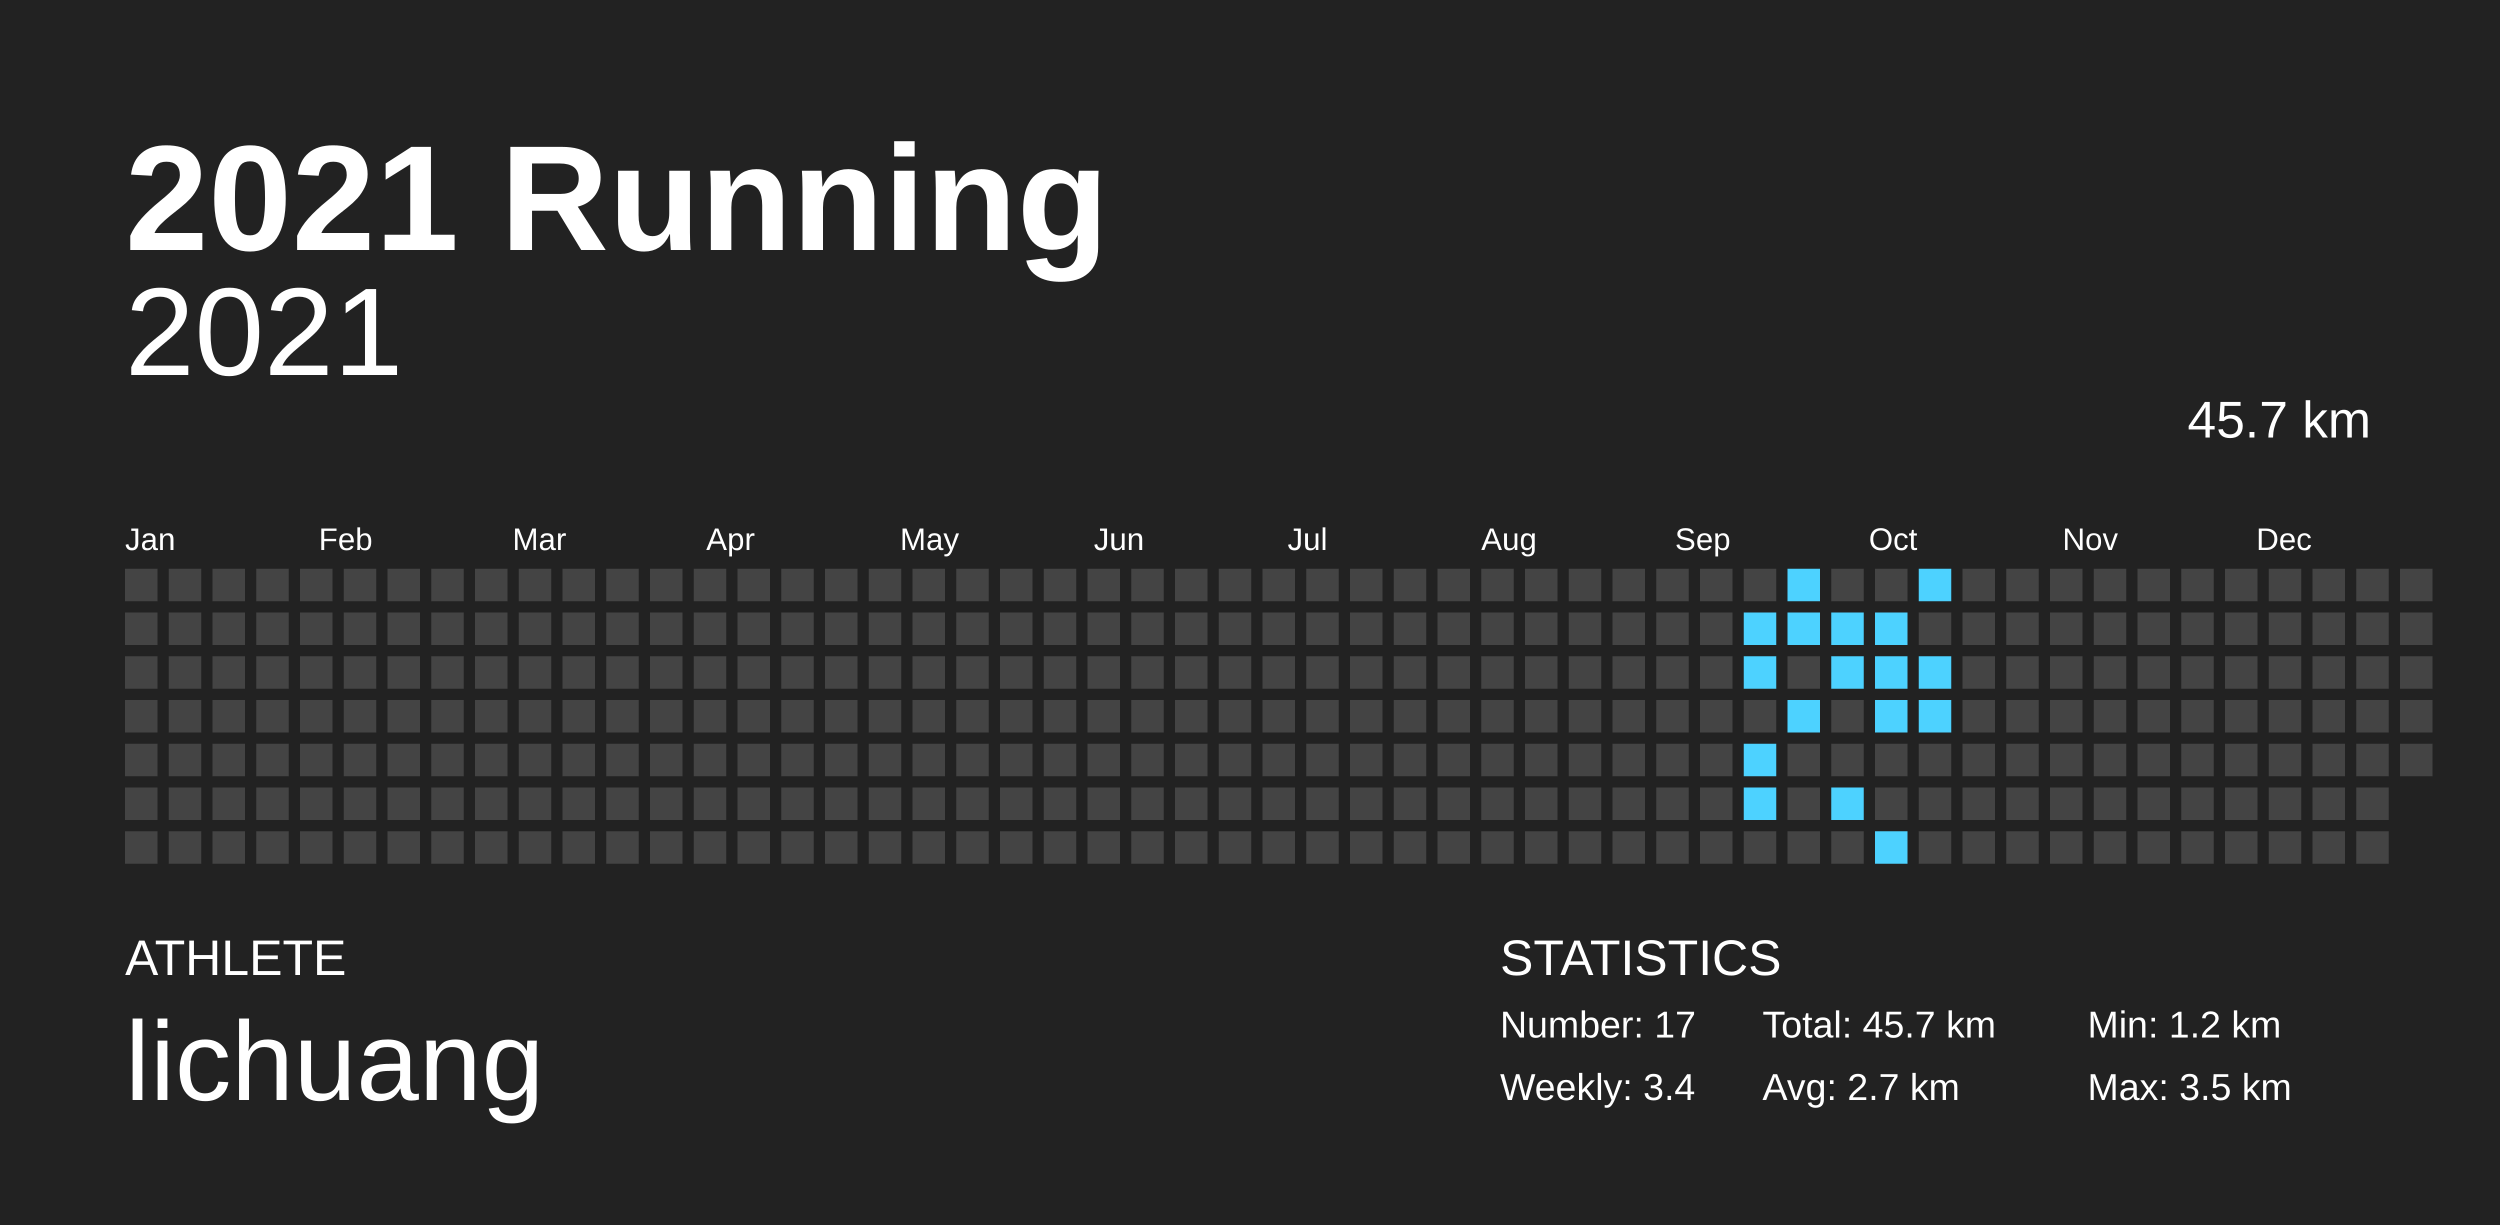
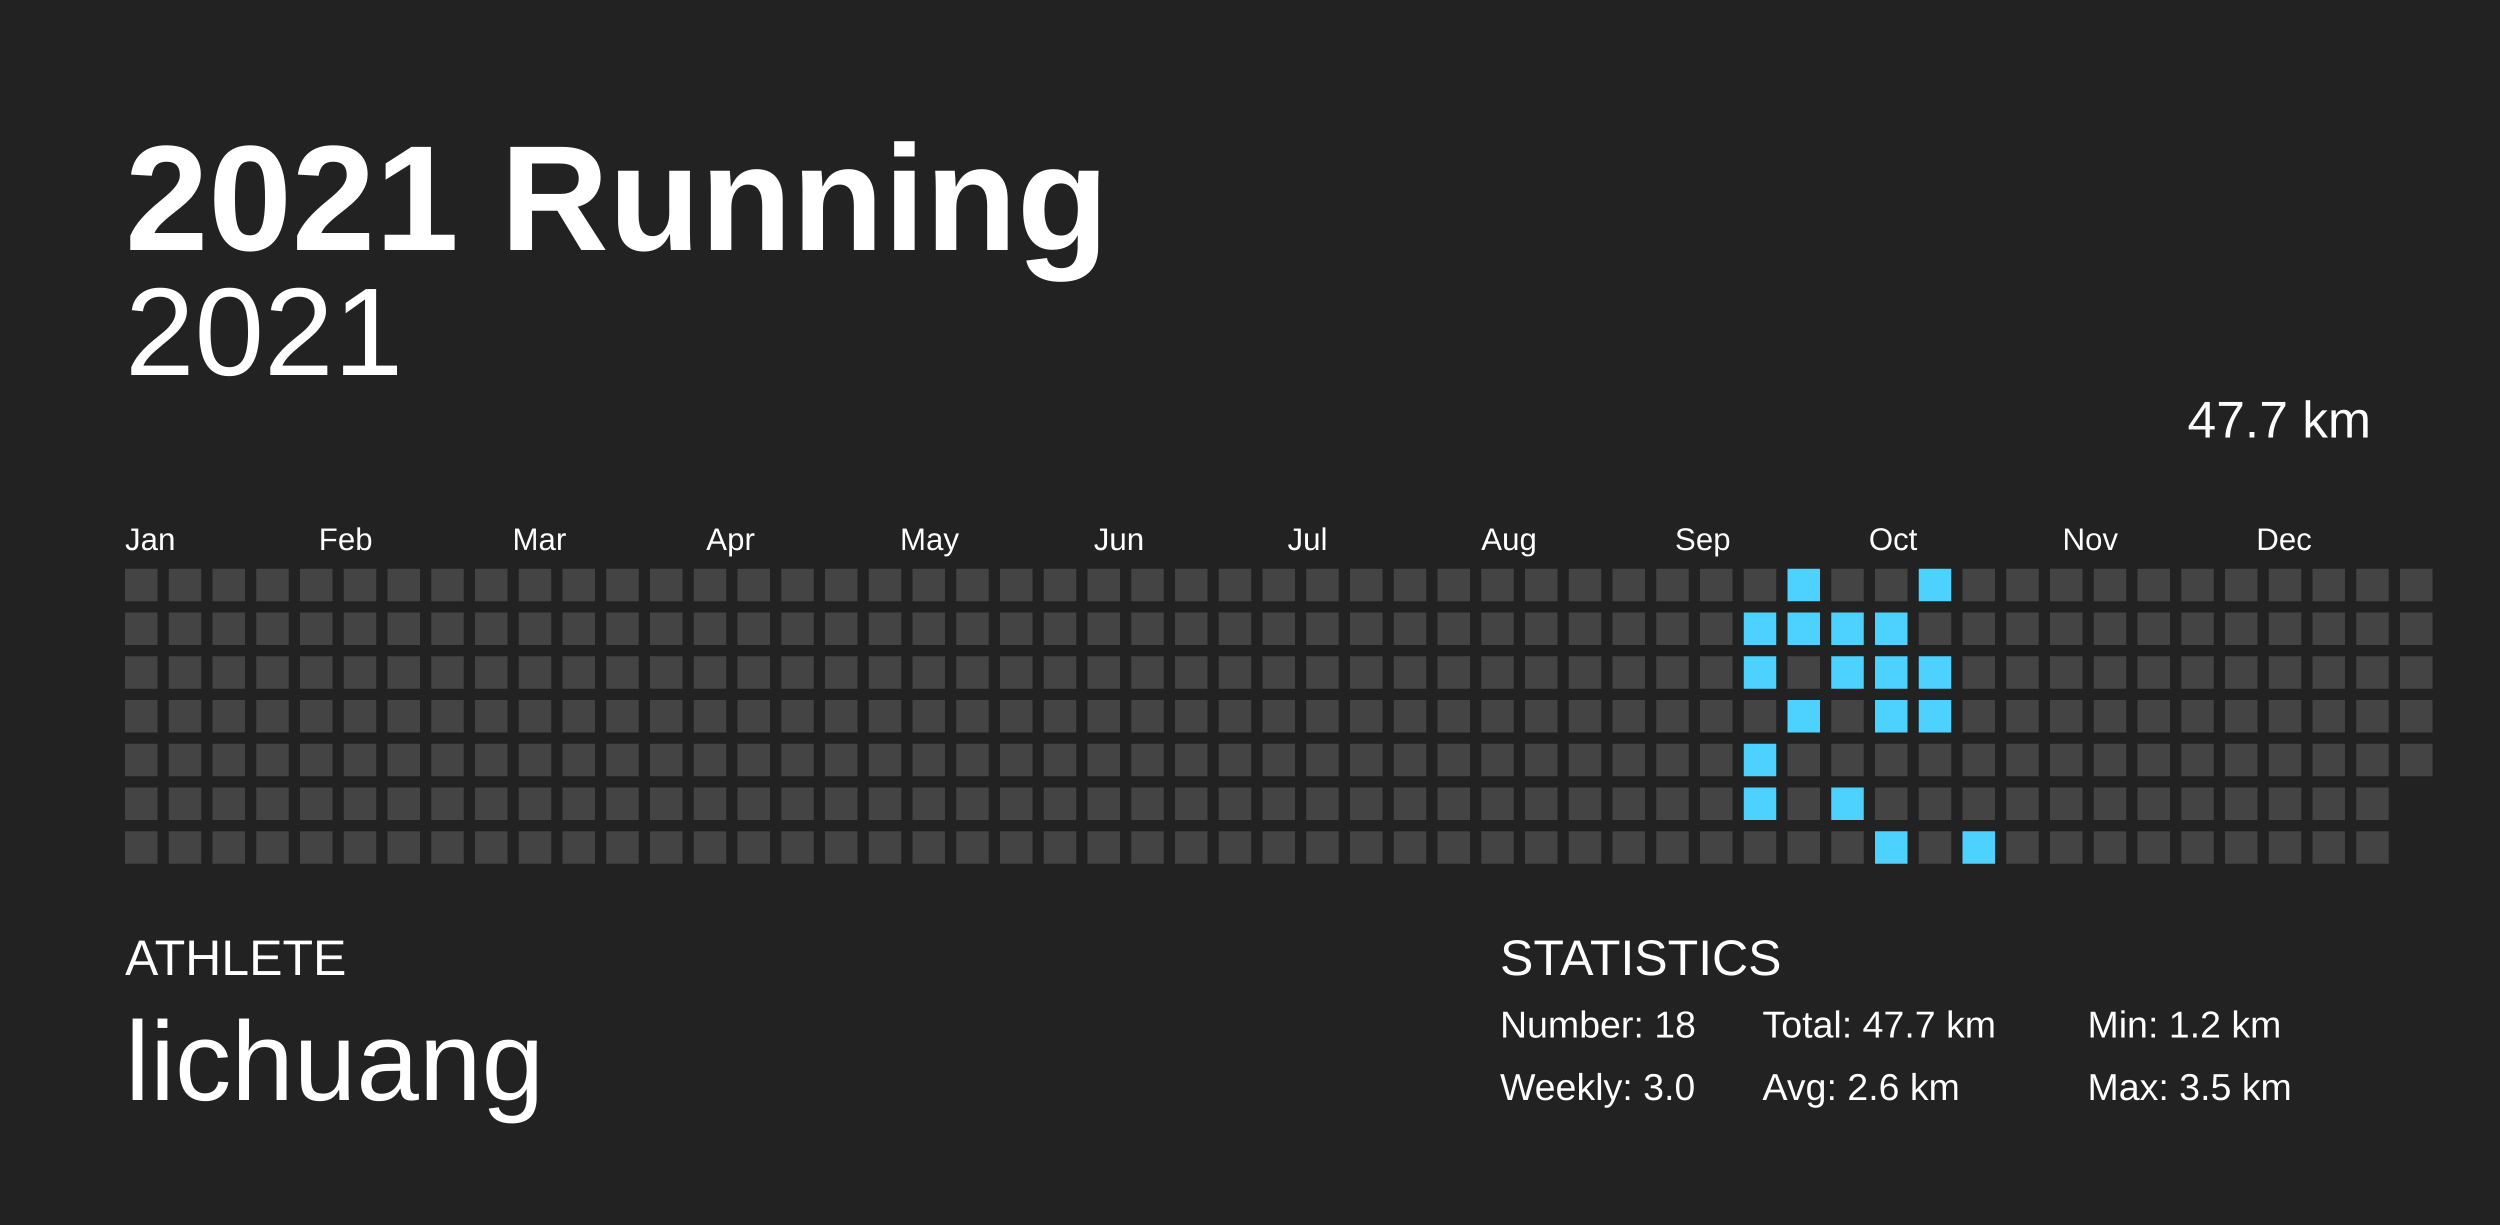
<svg xmlns="http://www.w3.org/2000/svg" baseProfile="full" height="98mm" version="1.1" viewBox="0,0,200,98" width="200mm">
  <defs />
  <rect fill="#222222" height="98" width="200" x="0" y="0" />
  <text fill="#FFFFFF" style="font-size:12px; font-family:Arial; font-weight:bold;" x="10" y="20">2021 Running</text>
  <text fill="#FFFFFF" style="font-size:4px; font-family:Arial" x="10" y="78">ATHLETE</text>
  <text fill="#FFFFFF" style="font-size:9px; font-family:Arial" x="10" y="88">lichuang</text>
  <text fill="#FFFFFF" style="font-size:4px; font-family:Arial" x="120" y="78">STATISTICS</text>
-   <text fill="#FFFFFF" style="font-size:3px; font-family:Arial" x="120" y="83">Number: 17</text>
-   <text fill="#FFFFFF" style="font-size:3px; font-family:Arial" x="120" y="88">Weekly: 3.4</text>
-   <text fill="#FFFFFF" style="font-size:3px; font-family:Arial" x="141" y="83">Total: 45.7 km</text>
-   <text fill="#FFFFFF" style="font-size:3px; font-family:Arial" x="141" y="88">Avg: 2.7 km</text>
+   <text fill="#FFFFFF" style="font-size:3px; font-family:Arial" x="120" y="83">Number: 18</text>
+   <text fill="#FFFFFF" style="font-size:3px; font-family:Arial" x="120" y="88">Weekly: 3.0</text>
+   <text fill="#FFFFFF" style="font-size:3px; font-family:Arial" x="141" y="83">Total: 47.7 km</text>
+   <text fill="#FFFFFF" style="font-size:3px; font-family:Arial" x="141" y="88">Avg: 2.6 km</text>
  <text fill="#FFFFFF" style="font-size:3px; font-family:Arial" x="167" y="83">Min: 1.2 km</text>
  <text fill="#FFFFFF" style="font-size:3px; font-family:Arial" x="167" y="88">Max: 3.5 km</text>
  <text alignment-baseline="hanging" fill="#FFFFFF" style="font-size:10.0px; font-family:Arial;" x="10" y="30">2021</text>
-   <text alignment-baseline="hanging" fill="#FFFFFF" style="font-size:4.125px; font-family:Arial;" x="175" y="35">45.7 km</text>
+   <text alignment-baseline="hanging" fill="#FFFFFF" style="font-size:4.125px; font-family:Arial;" x="175" y="35">47.7 km</text>
  <text fill="#FFFFFF" style="font-size:2.5px; font-family:Arial" x="10.0" y="44">Jan</text>
  <text fill="#FFFFFF" style="font-size:2.5px; font-family:Arial" x="25.5" y="44">Feb</text>
  <text fill="#FFFFFF" style="font-size:2.5px; font-family:Arial" x="41.0" y="44">Mar</text>
  <text fill="#FFFFFF" style="font-size:2.5px; font-family:Arial" x="56.5" y="44">Apr</text>
  <text fill="#FFFFFF" style="font-size:2.5px; font-family:Arial" x="72.0" y="44">May</text>
  <text fill="#FFFFFF" style="font-size:2.5px; font-family:Arial" x="87.5" y="44">Jun</text>
  <text fill="#FFFFFF" style="font-size:2.5px; font-family:Arial" x="103.0" y="44">Jul</text>
  <text fill="#FFFFFF" style="font-size:2.5px; font-family:Arial" x="118.5" y="44">Aug</text>
  <text fill="#FFFFFF" style="font-size:2.5px; font-family:Arial" x="134.0" y="44">Sep</text>
  <text fill="#FFFFFF" style="font-size:2.5px; font-family:Arial" x="149.5" y="44">Oct</text>
  <text fill="#FFFFFF" style="font-size:2.5px; font-family:Arial" x="165.0" y="44">Nov</text>
  <text fill="#FFFFFF" style="font-size:2.5px; font-family:Arial" x="180.5" y="44">Dec</text>
  <rect fill="#444444" height="2.6" width="2.6" x="10.0" y="45.5" />
  <rect fill="#444444" height="2.6" width="2.6" x="10.0" y="49.0" />
  <rect fill="#444444" height="2.6" width="2.6" x="10.0" y="52.5" />
  <rect fill="#444444" height="2.6" width="2.6" x="10.0" y="56.0" />
  <rect fill="#444444" height="2.6" width="2.6" x="10.0" y="59.5" />
  <rect fill="#444444" height="2.6" width="2.6" x="10.0" y="63.0" />
  <rect fill="#444444" height="2.6" width="2.6" x="10.0" y="66.5" />
  <rect fill="#444444" height="2.6" width="2.6" x="13.5" y="45.5" />
  <rect fill="#444444" height="2.6" width="2.6" x="13.5" y="49.0" />
  <rect fill="#444444" height="2.6" width="2.6" x="13.5" y="52.5" />
  <rect fill="#444444" height="2.6" width="2.6" x="13.5" y="56.0" />
  <rect fill="#444444" height="2.6" width="2.6" x="13.5" y="59.5" />
  <rect fill="#444444" height="2.6" width="2.6" x="13.5" y="63.0" />
  <rect fill="#444444" height="2.6" width="2.6" x="13.5" y="66.5" />
  <rect fill="#444444" height="2.6" width="2.6" x="17.0" y="45.5" />
  <rect fill="#444444" height="2.6" width="2.6" x="17.0" y="49.0" />
  <rect fill="#444444" height="2.6" width="2.6" x="17.0" y="52.5" />
  <rect fill="#444444" height="2.6" width="2.6" x="17.0" y="56.0" />
  <rect fill="#444444" height="2.6" width="2.6" x="17.0" y="59.5" />
  <rect fill="#444444" height="2.6" width="2.6" x="17.0" y="63.0" />
  <rect fill="#444444" height="2.6" width="2.6" x="17.0" y="66.5" />
  <rect fill="#444444" height="2.6" width="2.6" x="20.5" y="45.5" />
  <rect fill="#444444" height="2.6" width="2.6" x="20.5" y="49.0" />
  <rect fill="#444444" height="2.6" width="2.6" x="20.5" y="52.5" />
  <rect fill="#444444" height="2.6" width="2.6" x="20.5" y="56.0" />
  <rect fill="#444444" height="2.6" width="2.6" x="20.5" y="59.5" />
  <rect fill="#444444" height="2.6" width="2.6" x="20.5" y="63.0" />
  <rect fill="#444444" height="2.6" width="2.6" x="20.5" y="66.5" />
  <rect fill="#444444" height="2.6" width="2.6" x="24.0" y="45.5" />
  <rect fill="#444444" height="2.6" width="2.6" x="24.0" y="49.0" />
  <rect fill="#444444" height="2.6" width="2.6" x="24.0" y="52.5" />
  <rect fill="#444444" height="2.6" width="2.6" x="24.0" y="56.0" />
  <rect fill="#444444" height="2.6" width="2.6" x="24.0" y="59.5" />
  <rect fill="#444444" height="2.6" width="2.6" x="24.0" y="63.0" />
  <rect fill="#444444" height="2.6" width="2.6" x="24.0" y="66.5" />
  <rect fill="#444444" height="2.6" width="2.6" x="27.5" y="45.5" />
  <rect fill="#444444" height="2.6" width="2.6" x="27.5" y="49.0" />
  <rect fill="#444444" height="2.6" width="2.6" x="27.5" y="52.5" />
  <rect fill="#444444" height="2.6" width="2.6" x="27.5" y="56.0" />
  <rect fill="#444444" height="2.6" width="2.6" x="27.5" y="59.5" />
  <rect fill="#444444" height="2.6" width="2.6" x="27.5" y="63.0" />
  <rect fill="#444444" height="2.6" width="2.6" x="27.5" y="66.5" />
  <rect fill="#444444" height="2.6" width="2.6" x="31.0" y="45.5" />
  <rect fill="#444444" height="2.6" width="2.6" x="31.0" y="49.0" />
  <rect fill="#444444" height="2.6" width="2.6" x="31.0" y="52.5" />
  <rect fill="#444444" height="2.6" width="2.6" x="31.0" y="56.0" />
  <rect fill="#444444" height="2.6" width="2.6" x="31.0" y="59.5" />
  <rect fill="#444444" height="2.6" width="2.6" x="31.0" y="63.0" />
  <rect fill="#444444" height="2.6" width="2.6" x="31.0" y="66.5" />
  <rect fill="#444444" height="2.6" width="2.6" x="34.5" y="45.5" />
  <rect fill="#444444" height="2.6" width="2.6" x="34.5" y="49.0" />
  <rect fill="#444444" height="2.6" width="2.6" x="34.5" y="52.5" />
  <rect fill="#444444" height="2.6" width="2.6" x="34.5" y="56.0" />
  <rect fill="#444444" height="2.6" width="2.6" x="34.5" y="59.5" />
  <rect fill="#444444" height="2.6" width="2.6" x="34.5" y="63.0" />
  <rect fill="#444444" height="2.6" width="2.6" x="34.5" y="66.5" />
  <rect fill="#444444" height="2.6" width="2.6" x="38.0" y="45.5" />
  <rect fill="#444444" height="2.6" width="2.6" x="38.0" y="49.0" />
  <rect fill="#444444" height="2.6" width="2.6" x="38.0" y="52.5" />
  <rect fill="#444444" height="2.6" width="2.6" x="38.0" y="56.0" />
  <rect fill="#444444" height="2.6" width="2.6" x="38.0" y="59.5" />
  <rect fill="#444444" height="2.6" width="2.6" x="38.0" y="63.0" />
  <rect fill="#444444" height="2.6" width="2.6" x="38.0" y="66.5" />
  <rect fill="#444444" height="2.6" width="2.6" x="41.5" y="45.5" />
  <rect fill="#444444" height="2.6" width="2.6" x="41.5" y="49.0" />
  <rect fill="#444444" height="2.6" width="2.6" x="41.5" y="52.5" />
  <rect fill="#444444" height="2.6" width="2.6" x="41.5" y="56.0" />
  <rect fill="#444444" height="2.6" width="2.6" x="41.5" y="59.5" />
  <rect fill="#444444" height="2.6" width="2.6" x="41.5" y="63.0" />
  <rect fill="#444444" height="2.6" width="2.6" x="41.5" y="66.5" />
  <rect fill="#444444" height="2.6" width="2.6" x="45.0" y="45.5" />
  <rect fill="#444444" height="2.6" width="2.6" x="45.0" y="49.0" />
  <rect fill="#444444" height="2.6" width="2.6" x="45.0" y="52.5" />
  <rect fill="#444444" height="2.6" width="2.6" x="45.0" y="56.0" />
  <rect fill="#444444" height="2.6" width="2.6" x="45.0" y="59.5" />
  <rect fill="#444444" height="2.6" width="2.6" x="45.0" y="63.0" />
  <rect fill="#444444" height="2.6" width="2.6" x="45.0" y="66.5" />
  <rect fill="#444444" height="2.6" width="2.6" x="48.5" y="45.5" />
  <rect fill="#444444" height="2.6" width="2.6" x="48.5" y="49.0" />
  <rect fill="#444444" height="2.6" width="2.6" x="48.5" y="52.5" />
  <rect fill="#444444" height="2.6" width="2.6" x="48.5" y="56.0" />
  <rect fill="#444444" height="2.6" width="2.6" x="48.5" y="59.5" />
  <rect fill="#444444" height="2.6" width="2.6" x="48.5" y="63.0" />
  <rect fill="#444444" height="2.6" width="2.6" x="48.5" y="66.5" />
  <rect fill="#444444" height="2.6" width="2.6" x="52.0" y="45.5" />
  <rect fill="#444444" height="2.6" width="2.6" x="52.0" y="49.0" />
  <rect fill="#444444" height="2.6" width="2.6" x="52.0" y="52.5" />
  <rect fill="#444444" height="2.6" width="2.6" x="52.0" y="56.0" />
  <rect fill="#444444" height="2.6" width="2.6" x="52.0" y="59.5" />
  <rect fill="#444444" height="2.6" width="2.6" x="52.0" y="63.0" />
  <rect fill="#444444" height="2.6" width="2.6" x="52.0" y="66.5" />
  <rect fill="#444444" height="2.6" width="2.6" x="55.5" y="45.5" />
  <rect fill="#444444" height="2.6" width="2.6" x="55.5" y="49.0" />
  <rect fill="#444444" height="2.6" width="2.6" x="55.5" y="52.5" />
  <rect fill="#444444" height="2.6" width="2.6" x="55.5" y="56.0" />
  <rect fill="#444444" height="2.6" width="2.6" x="55.5" y="59.5" />
  <rect fill="#444444" height="2.6" width="2.6" x="55.5" y="63.0" />
  <rect fill="#444444" height="2.6" width="2.6" x="55.5" y="66.5" />
  <rect fill="#444444" height="2.6" width="2.6" x="59.0" y="45.5" />
  <rect fill="#444444" height="2.6" width="2.6" x="59.0" y="49.0" />
  <rect fill="#444444" height="2.6" width="2.6" x="59.0" y="52.5" />
  <rect fill="#444444" height="2.6" width="2.6" x="59.0" y="56.0" />
  <rect fill="#444444" height="2.6" width="2.6" x="59.0" y="59.5" />
  <rect fill="#444444" height="2.6" width="2.6" x="59.0" y="63.0" />
  <rect fill="#444444" height="2.6" width="2.6" x="59.0" y="66.5" />
  <rect fill="#444444" height="2.6" width="2.6" x="62.5" y="45.5" />
  <rect fill="#444444" height="2.6" width="2.6" x="62.5" y="49.0" />
  <rect fill="#444444" height="2.6" width="2.6" x="62.5" y="52.5" />
  <rect fill="#444444" height="2.6" width="2.6" x="62.5" y="56.0" />
  <rect fill="#444444" height="2.6" width="2.6" x="62.5" y="59.5" />
  <rect fill="#444444" height="2.6" width="2.6" x="62.5" y="63.0" />
  <rect fill="#444444" height="2.6" width="2.6" x="62.5" y="66.5" />
  <rect fill="#444444" height="2.6" width="2.6" x="66.0" y="45.5" />
  <rect fill="#444444" height="2.6" width="2.6" x="66.0" y="49.0" />
  <rect fill="#444444" height="2.6" width="2.6" x="66.0" y="52.5" />
  <rect fill="#444444" height="2.6" width="2.6" x="66.0" y="56.0" />
  <rect fill="#444444" height="2.6" width="2.6" x="66.0" y="59.5" />
  <rect fill="#444444" height="2.6" width="2.6" x="66.0" y="63.0" />
  <rect fill="#444444" height="2.6" width="2.6" x="66.0" y="66.5" />
  <rect fill="#444444" height="2.6" width="2.6" x="69.5" y="45.5" />
  <rect fill="#444444" height="2.6" width="2.6" x="69.5" y="49.0" />
  <rect fill="#444444" height="2.6" width="2.6" x="69.5" y="52.5" />
  <rect fill="#444444" height="2.6" width="2.6" x="69.5" y="56.0" />
  <rect fill="#444444" height="2.6" width="2.6" x="69.5" y="59.5" />
  <rect fill="#444444" height="2.6" width="2.6" x="69.5" y="63.0" />
  <rect fill="#444444" height="2.6" width="2.6" x="69.5" y="66.5" />
  <rect fill="#444444" height="2.6" width="2.6" x="73.0" y="45.5" />
  <rect fill="#444444" height="2.6" width="2.6" x="73.0" y="49.0" />
  <rect fill="#444444" height="2.6" width="2.6" x="73.0" y="52.5" />
  <rect fill="#444444" height="2.6" width="2.6" x="73.0" y="56.0" />
  <rect fill="#444444" height="2.6" width="2.6" x="73.0" y="59.5" />
  <rect fill="#444444" height="2.6" width="2.6" x="73.0" y="63.0" />
  <rect fill="#444444" height="2.6" width="2.6" x="73.0" y="66.5" />
  <rect fill="#444444" height="2.6" width="2.6" x="76.5" y="45.5" />
  <rect fill="#444444" height="2.6" width="2.6" x="76.5" y="49.0" />
  <rect fill="#444444" height="2.6" width="2.6" x="76.5" y="52.5" />
  <rect fill="#444444" height="2.6" width="2.6" x="76.5" y="56.0" />
  <rect fill="#444444" height="2.6" width="2.6" x="76.5" y="59.5" />
  <rect fill="#444444" height="2.6" width="2.6" x="76.5" y="63.0" />
  <rect fill="#444444" height="2.6" width="2.6" x="76.5" y="66.5" />
  <rect fill="#444444" height="2.6" width="2.6" x="80.0" y="45.5" />
  <rect fill="#444444" height="2.6" width="2.6" x="80.0" y="49.0" />
  <rect fill="#444444" height="2.6" width="2.6" x="80.0" y="52.5" />
  <rect fill="#444444" height="2.6" width="2.6" x="80.0" y="56.0" />
  <rect fill="#444444" height="2.6" width="2.6" x="80.0" y="59.5" />
  <rect fill="#444444" height="2.6" width="2.6" x="80.0" y="63.0" />
  <rect fill="#444444" height="2.6" width="2.6" x="80.0" y="66.5" />
  <rect fill="#444444" height="2.6" width="2.6" x="83.5" y="45.5" />
  <rect fill="#444444" height="2.6" width="2.6" x="83.5" y="49.0" />
  <rect fill="#444444" height="2.6" width="2.6" x="83.5" y="52.5" />
  <rect fill="#444444" height="2.6" width="2.6" x="83.5" y="56.0" />
  <rect fill="#444444" height="2.6" width="2.6" x="83.5" y="59.5" />
  <rect fill="#444444" height="2.6" width="2.6" x="83.5" y="63.0" />
  <rect fill="#444444" height="2.6" width="2.6" x="83.5" y="66.5" />
  <rect fill="#444444" height="2.6" width="2.6" x="87.0" y="45.5" />
  <rect fill="#444444" height="2.6" width="2.6" x="87.0" y="49.0" />
  <rect fill="#444444" height="2.6" width="2.6" x="87.0" y="52.5" />
  <rect fill="#444444" height="2.6" width="2.6" x="87.0" y="56.0" />
  <rect fill="#444444" height="2.6" width="2.6" x="87.0" y="59.5" />
  <rect fill="#444444" height="2.6" width="2.6" x="87.0" y="63.0" />
  <rect fill="#444444" height="2.6" width="2.6" x="87.0" y="66.5" />
  <rect fill="#444444" height="2.6" width="2.6" x="90.5" y="45.5" />
  <rect fill="#444444" height="2.6" width="2.6" x="90.5" y="49.0" />
  <rect fill="#444444" height="2.6" width="2.6" x="90.5" y="52.5" />
  <rect fill="#444444" height="2.6" width="2.6" x="90.5" y="56.0" />
  <rect fill="#444444" height="2.6" width="2.6" x="90.5" y="59.5" />
  <rect fill="#444444" height="2.6" width="2.6" x="90.5" y="63.0" />
  <rect fill="#444444" height="2.6" width="2.6" x="90.5" y="66.5" />
  <rect fill="#444444" height="2.6" width="2.6" x="94.0" y="45.5" />
  <rect fill="#444444" height="2.6" width="2.6" x="94.0" y="49.0" />
  <rect fill="#444444" height="2.6" width="2.6" x="94.0" y="52.5" />
  <rect fill="#444444" height="2.6" width="2.6" x="94.0" y="56.0" />
  <rect fill="#444444" height="2.6" width="2.6" x="94.0" y="59.5" />
  <rect fill="#444444" height="2.6" width="2.6" x="94.0" y="63.0" />
  <rect fill="#444444" height="2.6" width="2.6" x="94.0" y="66.5" />
  <rect fill="#444444" height="2.6" width="2.6" x="97.5" y="45.5" />
  <rect fill="#444444" height="2.6" width="2.6" x="97.5" y="49.0" />
  <rect fill="#444444" height="2.6" width="2.6" x="97.5" y="52.5" />
  <rect fill="#444444" height="2.6" width="2.6" x="97.5" y="56.0" />
  <rect fill="#444444" height="2.6" width="2.6" x="97.5" y="59.5" />
  <rect fill="#444444" height="2.6" width="2.6" x="97.5" y="63.0" />
  <rect fill="#444444" height="2.6" width="2.6" x="97.5" y="66.5" />
  <rect fill="#444444" height="2.6" width="2.6" x="101.0" y="45.5" />
  <rect fill="#444444" height="2.6" width="2.6" x="101.0" y="49.0" />
  <rect fill="#444444" height="2.6" width="2.6" x="101.0" y="52.5" />
  <rect fill="#444444" height="2.6" width="2.6" x="101.0" y="56.0" />
  <rect fill="#444444" height="2.6" width="2.6" x="101.0" y="59.5" />
  <rect fill="#444444" height="2.6" width="2.6" x="101.0" y="63.0" />
  <rect fill="#444444" height="2.6" width="2.6" x="101.0" y="66.5" />
  <rect fill="#444444" height="2.6" width="2.6" x="104.5" y="45.5" />
  <rect fill="#444444" height="2.6" width="2.6" x="104.5" y="49.0" />
  <rect fill="#444444" height="2.6" width="2.6" x="104.5" y="52.5" />
  <rect fill="#444444" height="2.6" width="2.6" x="104.5" y="56.0" />
  <rect fill="#444444" height="2.6" width="2.6" x="104.5" y="59.5" />
  <rect fill="#444444" height="2.6" width="2.6" x="104.5" y="63.0" />
  <rect fill="#444444" height="2.6" width="2.6" x="104.5" y="66.5" />
  <rect fill="#444444" height="2.6" width="2.6" x="108.0" y="45.5" />
  <rect fill="#444444" height="2.6" width="2.6" x="108.0" y="49.0" />
  <rect fill="#444444" height="2.6" width="2.6" x="108.0" y="52.5" />
  <rect fill="#444444" height="2.6" width="2.6" x="108.0" y="56.0" />
  <rect fill="#444444" height="2.6" width="2.6" x="108.0" y="59.5" />
  <rect fill="#444444" height="2.6" width="2.6" x="108.0" y="63.0" />
  <rect fill="#444444" height="2.6" width="2.6" x="108.0" y="66.5" />
  <rect fill="#444444" height="2.6" width="2.6" x="111.5" y="45.5" />
  <rect fill="#444444" height="2.6" width="2.6" x="111.5" y="49.0" />
  <rect fill="#444444" height="2.6" width="2.6" x="111.5" y="52.5" />
  <rect fill="#444444" height="2.6" width="2.6" x="111.5" y="56.0" />
  <rect fill="#444444" height="2.6" width="2.6" x="111.5" y="59.5" />
  <rect fill="#444444" height="2.6" width="2.6" x="111.5" y="63.0" />
  <rect fill="#444444" height="2.6" width="2.6" x="111.5" y="66.5" />
  <rect fill="#444444" height="2.6" width="2.6" x="115.0" y="45.5" />
  <rect fill="#444444" height="2.6" width="2.6" x="115.0" y="49.0" />
  <rect fill="#444444" height="2.6" width="2.6" x="115.0" y="52.5" />
  <rect fill="#444444" height="2.6" width="2.6" x="115.0" y="56.0" />
  <rect fill="#444444" height="2.6" width="2.6" x="115.0" y="59.5" />
  <rect fill="#444444" height="2.6" width="2.6" x="115.0" y="63.0" />
  <rect fill="#444444" height="2.6" width="2.6" x="115.0" y="66.5" />
  <rect fill="#444444" height="2.6" width="2.6" x="118.5" y="45.5" />
  <rect fill="#444444" height="2.6" width="2.6" x="118.5" y="49.0" />
  <rect fill="#444444" height="2.6" width="2.6" x="118.5" y="52.5" />
  <rect fill="#444444" height="2.6" width="2.6" x="118.5" y="56.0" />
  <rect fill="#444444" height="2.6" width="2.6" x="118.5" y="59.5" />
  <rect fill="#444444" height="2.6" width="2.6" x="118.5" y="63.0" />
  <rect fill="#444444" height="2.6" width="2.6" x="118.5" y="66.5" />
  <rect fill="#444444" height="2.6" width="2.6" x="122.0" y="45.5" />
  <rect fill="#444444" height="2.6" width="2.6" x="122.0" y="49.0" />
  <rect fill="#444444" height="2.6" width="2.6" x="122.0" y="52.5" />
  <rect fill="#444444" height="2.6" width="2.6" x="122.0" y="56.0" />
  <rect fill="#444444" height="2.6" width="2.6" x="122.0" y="59.5" />
  <rect fill="#444444" height="2.6" width="2.6" x="122.0" y="63.0" />
  <rect fill="#444444" height="2.6" width="2.6" x="122.0" y="66.5" />
  <rect fill="#444444" height="2.6" width="2.6" x="125.5" y="45.5" />
  <rect fill="#444444" height="2.6" width="2.6" x="125.5" y="49.0" />
  <rect fill="#444444" height="2.6" width="2.6" x="125.5" y="52.5" />
  <rect fill="#444444" height="2.6" width="2.6" x="125.5" y="56.0" />
  <rect fill="#444444" height="2.6" width="2.6" x="125.5" y="59.5" />
  <rect fill="#444444" height="2.6" width="2.6" x="125.5" y="63.0" />
  <rect fill="#444444" height="2.6" width="2.6" x="125.5" y="66.5" />
  <rect fill="#444444" height="2.6" width="2.6" x="129.0" y="45.5" />
  <rect fill="#444444" height="2.6" width="2.6" x="129.0" y="49.0" />
  <rect fill="#444444" height="2.6" width="2.6" x="129.0" y="52.5" />
  <rect fill="#444444" height="2.6" width="2.6" x="129.0" y="56.0" />
  <rect fill="#444444" height="2.6" width="2.6" x="129.0" y="59.5" />
  <rect fill="#444444" height="2.6" width="2.6" x="129.0" y="63.0" />
  <rect fill="#444444" height="2.6" width="2.6" x="129.0" y="66.5" />
  <rect fill="#444444" height="2.6" width="2.6" x="132.5" y="45.5" />
  <rect fill="#444444" height="2.6" width="2.6" x="132.5" y="49.0" />
  <rect fill="#444444" height="2.6" width="2.6" x="132.5" y="52.5" />
  <rect fill="#444444" height="2.6" width="2.6" x="132.5" y="56.0" />
  <rect fill="#444444" height="2.6" width="2.6" x="132.5" y="59.5" />
  <rect fill="#444444" height="2.6" width="2.6" x="132.5" y="63.0" />
  <rect fill="#444444" height="2.6" width="2.6" x="132.5" y="66.5" />
  <rect fill="#444444" height="2.6" width="2.6" x="136.0" y="45.5" />
  <rect fill="#444444" height="2.6" width="2.6" x="136.0" y="49.0" />
  <rect fill="#444444" height="2.6" width="2.6" x="136.0" y="52.5" />
  <rect fill="#444444" height="2.6" width="2.6" x="136.0" y="56.0" />
  <rect fill="#444444" height="2.6" width="2.6" x="136.0" y="59.5" />
  <rect fill="#444444" height="2.6" width="2.6" x="136.0" y="63.0" />
  <rect fill="#444444" height="2.6" width="2.6" x="136.0" y="66.5" />
  <rect fill="#444444" height="2.6" width="2.6" x="139.5" y="45.5" />
  <rect fill="#4dd2ff" height="2.6" width="2.6" x="139.5" y="49.0" />
  <rect fill="#4dd2ff" height="2.6" width="2.6" x="139.5" y="52.5" />
  <rect fill="#444444" height="2.6" width="2.6" x="139.5" y="56.0" />
  <rect fill="#4dd2ff" height="2.6" width="2.6" x="139.5" y="59.5" />
  <rect fill="#4dd2ff" height="2.6" width="2.6" x="139.5" y="63.0" />
  <rect fill="#444444" height="2.6" width="2.6" x="139.5" y="66.5" />
  <rect fill="#4dd2ff" height="2.6" width="2.6" x="143.0" y="45.5" />
  <rect fill="#4dd2ff" height="2.6" width="2.6" x="143.0" y="49.0" />
  <rect fill="#444444" height="2.6" width="2.6" x="143.0" y="52.5" />
  <rect fill="#4dd2ff" height="2.6" width="2.6" x="143.0" y="56.0" />
  <rect fill="#444444" height="2.6" width="2.6" x="143.0" y="59.5" />
  <rect fill="#444444" height="2.6" width="2.6" x="143.0" y="63.0" />
  <rect fill="#444444" height="2.6" width="2.6" x="143.0" y="66.5" />
  <rect fill="#444444" height="2.6" width="2.6" x="146.5" y="45.5" />
  <rect fill="#4dd2ff" height="2.6" width="2.6" x="146.5" y="49.0" />
  <rect fill="#4dd2ff" height="2.6" width="2.6" x="146.5" y="52.5" />
  <rect fill="#444444" height="2.6" width="2.6" x="146.5" y="56.0" />
  <rect fill="#444444" height="2.6" width="2.6" x="146.5" y="59.5" />
  <rect fill="#4dd2ff" height="2.6" width="2.6" x="146.5" y="63.0" />
  <rect fill="#444444" height="2.6" width="2.6" x="146.5" y="66.5" />
  <rect fill="#444444" height="2.6" width="2.6" x="150.0" y="45.5" />
  <rect fill="#4dd2ff" height="2.6" width="2.6" x="150.0" y="49.0" />
  <rect fill="#4dd2ff" height="2.6" width="2.6" x="150.0" y="52.5" />
  <rect fill="#4dd2ff" height="2.6" width="2.6" x="150.0" y="56.0" />
  <rect fill="#444444" height="2.6" width="2.6" x="150.0" y="59.5" />
  <rect fill="#444444" height="2.6" width="2.6" x="150.0" y="63.0" />
  <rect fill="#4dd2ff" height="2.6" width="2.6" x="150.0" y="66.5" />
  <rect fill="#4dd2ff" height="2.6" width="2.6" x="153.5" y="45.5" />
  <rect fill="#444444" height="2.6" width="2.6" x="153.5" y="49.0" />
  <rect fill="#4dd2ff" height="2.6" width="2.6" x="153.5" y="52.5" />
  <rect fill="#4dd2ff" height="2.6" width="2.6" x="153.5" y="56.0" />
  <rect fill="#444444" height="2.6" width="2.6" x="153.5" y="59.5" />
  <rect fill="#444444" height="2.6" width="2.6" x="153.5" y="63.0" />
  <rect fill="#444444" height="2.6" width="2.6" x="153.5" y="66.5" />
  <rect fill="#444444" height="2.6" width="2.6" x="157.0" y="45.5" />
  <rect fill="#444444" height="2.6" width="2.6" x="157.0" y="49.0" />
  <rect fill="#444444" height="2.6" width="2.6" x="157.0" y="52.5" />
  <rect fill="#444444" height="2.6" width="2.6" x="157.0" y="56.0" />
  <rect fill="#444444" height="2.6" width="2.6" x="157.0" y="59.5" />
  <rect fill="#444444" height="2.6" width="2.6" x="157.0" y="63.0" />
-   <rect fill="#444444" height="2.6" width="2.6" x="157.0" y="66.5" />
+   <rect fill="#4dd2ff" height="2.6" width="2.6" x="157.0" y="66.5" />
  <rect fill="#444444" height="2.6" width="2.6" x="160.5" y="45.5" />
  <rect fill="#444444" height="2.6" width="2.6" x="160.5" y="49.0" />
  <rect fill="#444444" height="2.6" width="2.6" x="160.5" y="52.5" />
  <rect fill="#444444" height="2.6" width="2.6" x="160.5" y="56.0" />
  <rect fill="#444444" height="2.6" width="2.6" x="160.5" y="59.5" />
  <rect fill="#444444" height="2.6" width="2.6" x="160.5" y="63.0" />
  <rect fill="#444444" height="2.6" width="2.6" x="160.5" y="66.5" />
  <rect fill="#444444" height="2.6" width="2.6" x="164.0" y="45.5" />
  <rect fill="#444444" height="2.6" width="2.6" x="164.0" y="49.0" />
  <rect fill="#444444" height="2.6" width="2.6" x="164.0" y="52.5" />
  <rect fill="#444444" height="2.6" width="2.6" x="164.0" y="56.0" />
  <rect fill="#444444" height="2.6" width="2.6" x="164.0" y="59.5" />
  <rect fill="#444444" height="2.6" width="2.6" x="164.0" y="63.0" />
  <rect fill="#444444" height="2.6" width="2.6" x="164.0" y="66.5" />
  <rect fill="#444444" height="2.6" width="2.6" x="167.5" y="45.5" />
  <rect fill="#444444" height="2.6" width="2.6" x="167.5" y="49.0" />
  <rect fill="#444444" height="2.6" width="2.6" x="167.5" y="52.5" />
  <rect fill="#444444" height="2.6" width="2.6" x="167.5" y="56.0" />
  <rect fill="#444444" height="2.6" width="2.6" x="167.5" y="59.5" />
  <rect fill="#444444" height="2.6" width="2.6" x="167.5" y="63.0" />
  <rect fill="#444444" height="2.6" width="2.6" x="167.5" y="66.5" />
  <rect fill="#444444" height="2.6" width="2.6" x="171.0" y="45.5" />
  <rect fill="#444444" height="2.6" width="2.6" x="171.0" y="49.0" />
  <rect fill="#444444" height="2.6" width="2.6" x="171.0" y="52.5" />
  <rect fill="#444444" height="2.6" width="2.6" x="171.0" y="56.0" />
  <rect fill="#444444" height="2.6" width="2.6" x="171.0" y="59.5" />
  <rect fill="#444444" height="2.6" width="2.6" x="171.0" y="63.0" />
  <rect fill="#444444" height="2.6" width="2.6" x="171.0" y="66.5" />
  <rect fill="#444444" height="2.6" width="2.6" x="174.5" y="45.5" />
  <rect fill="#444444" height="2.6" width="2.6" x="174.5" y="49.0" />
  <rect fill="#444444" height="2.6" width="2.6" x="174.5" y="52.5" />
  <rect fill="#444444" height="2.6" width="2.6" x="174.5" y="56.0" />
  <rect fill="#444444" height="2.6" width="2.6" x="174.5" y="59.5" />
  <rect fill="#444444" height="2.6" width="2.6" x="174.5" y="63.0" />
  <rect fill="#444444" height="2.6" width="2.6" x="174.5" y="66.5" />
  <rect fill="#444444" height="2.6" width="2.6" x="178.0" y="45.5" />
  <rect fill="#444444" height="2.6" width="2.6" x="178.0" y="49.0" />
  <rect fill="#444444" height="2.6" width="2.6" x="178.0" y="52.5" />
  <rect fill="#444444" height="2.6" width="2.6" x="178.0" y="56.0" />
  <rect fill="#444444" height="2.6" width="2.6" x="178.0" y="59.5" />
  <rect fill="#444444" height="2.6" width="2.6" x="178.0" y="63.0" />
  <rect fill="#444444" height="2.6" width="2.6" x="178.0" y="66.5" />
  <rect fill="#444444" height="2.6" width="2.6" x="181.5" y="45.5" />
  <rect fill="#444444" height="2.6" width="2.6" x="181.5" y="49.0" />
  <rect fill="#444444" height="2.6" width="2.6" x="181.5" y="52.5" />
  <rect fill="#444444" height="2.6" width="2.6" x="181.5" y="56.0" />
  <rect fill="#444444" height="2.6" width="2.6" x="181.5" y="59.5" />
  <rect fill="#444444" height="2.6" width="2.6" x="181.5" y="63.0" />
  <rect fill="#444444" height="2.6" width="2.6" x="181.5" y="66.5" />
  <rect fill="#444444" height="2.6" width="2.6" x="185.0" y="45.5" />
  <rect fill="#444444" height="2.6" width="2.6" x="185.0" y="49.0" />
  <rect fill="#444444" height="2.6" width="2.6" x="185.0" y="52.5" />
  <rect fill="#444444" height="2.6" width="2.6" x="185.0" y="56.0" />
  <rect fill="#444444" height="2.6" width="2.6" x="185.0" y="59.5" />
  <rect fill="#444444" height="2.6" width="2.6" x="185.0" y="63.0" />
  <rect fill="#444444" height="2.6" width="2.6" x="185.0" y="66.5" />
  <rect fill="#444444" height="2.6" width="2.6" x="188.5" y="45.5" />
  <rect fill="#444444" height="2.6" width="2.6" x="188.5" y="49.0" />
  <rect fill="#444444" height="2.6" width="2.6" x="188.5" y="52.5" />
  <rect fill="#444444" height="2.6" width="2.6" x="188.5" y="56.0" />
  <rect fill="#444444" height="2.6" width="2.6" x="188.5" y="59.5" />
  <rect fill="#444444" height="2.6" width="2.6" x="188.5" y="63.0" />
  <rect fill="#444444" height="2.6" width="2.6" x="188.5" y="66.5" />
  <rect fill="#444444" height="2.6" width="2.6" x="192.0" y="45.5" />
  <rect fill="#444444" height="2.6" width="2.6" x="192.0" y="49.0" />
  <rect fill="#444444" height="2.6" width="2.6" x="192.0" y="52.5" />
  <rect fill="#444444" height="2.6" width="2.6" x="192.0" y="56.0" />
  <rect fill="#444444" height="2.6" width="2.6" x="192.0" y="59.5" />
</svg>
